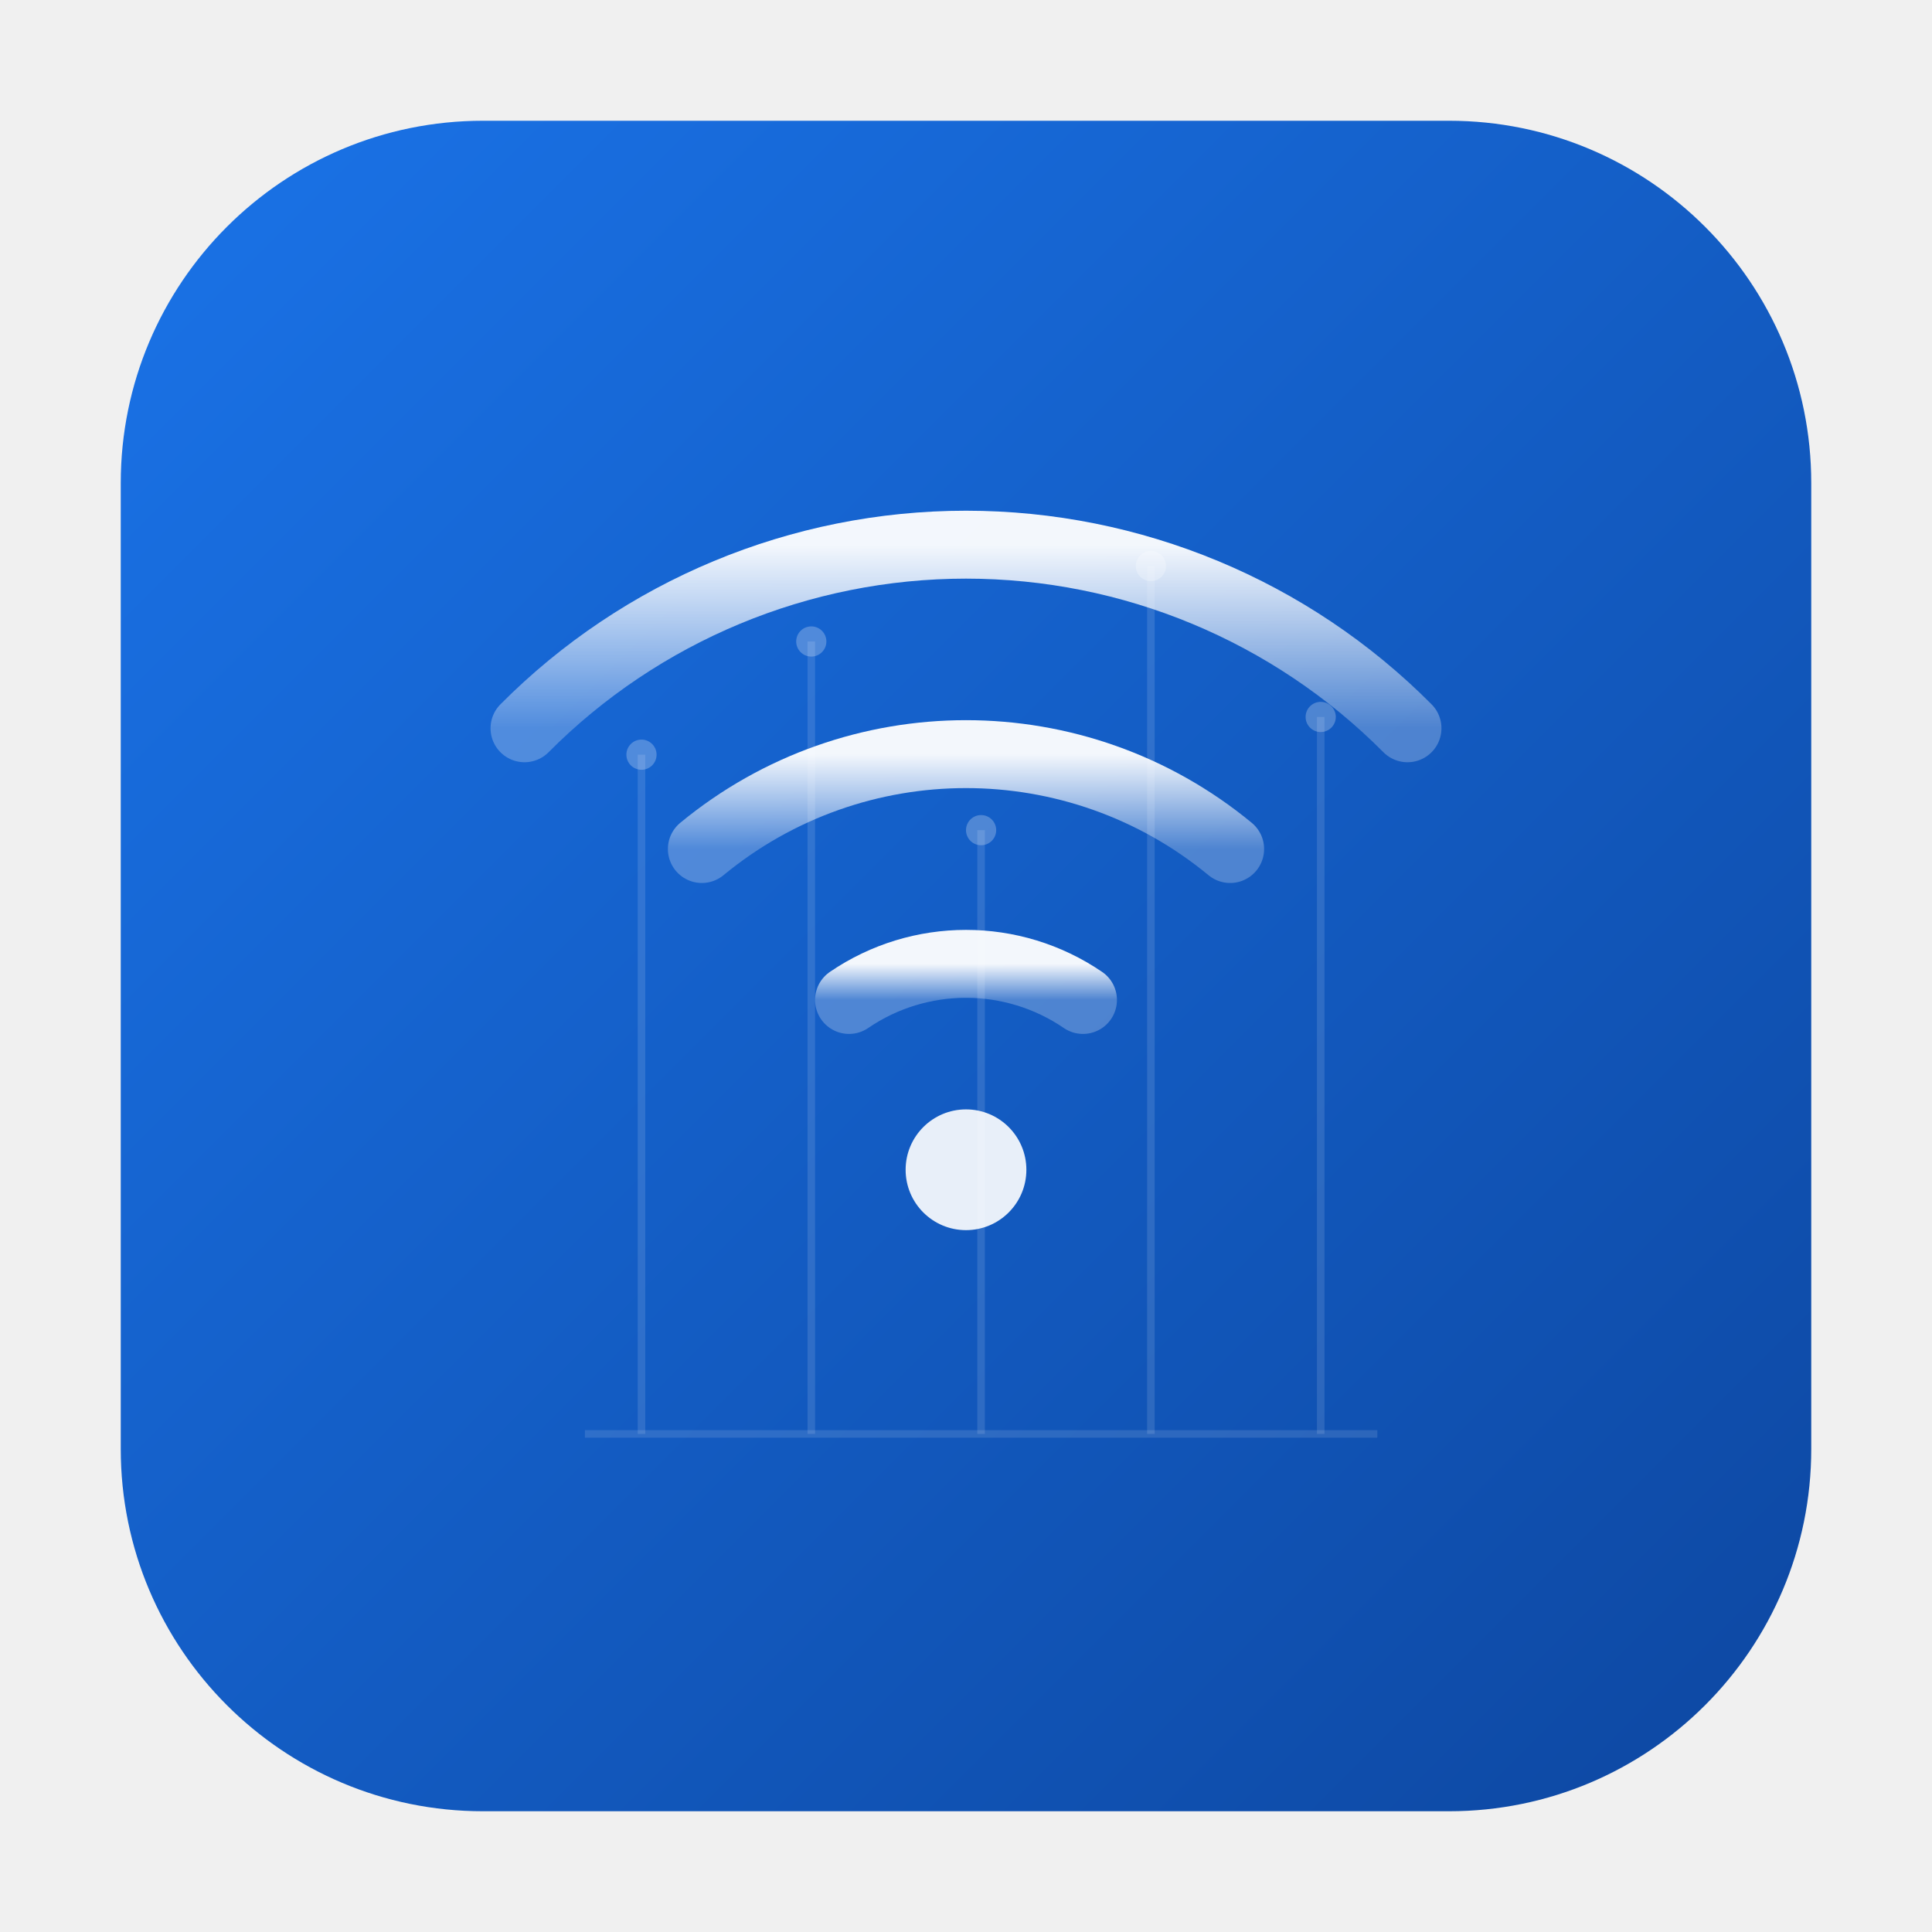
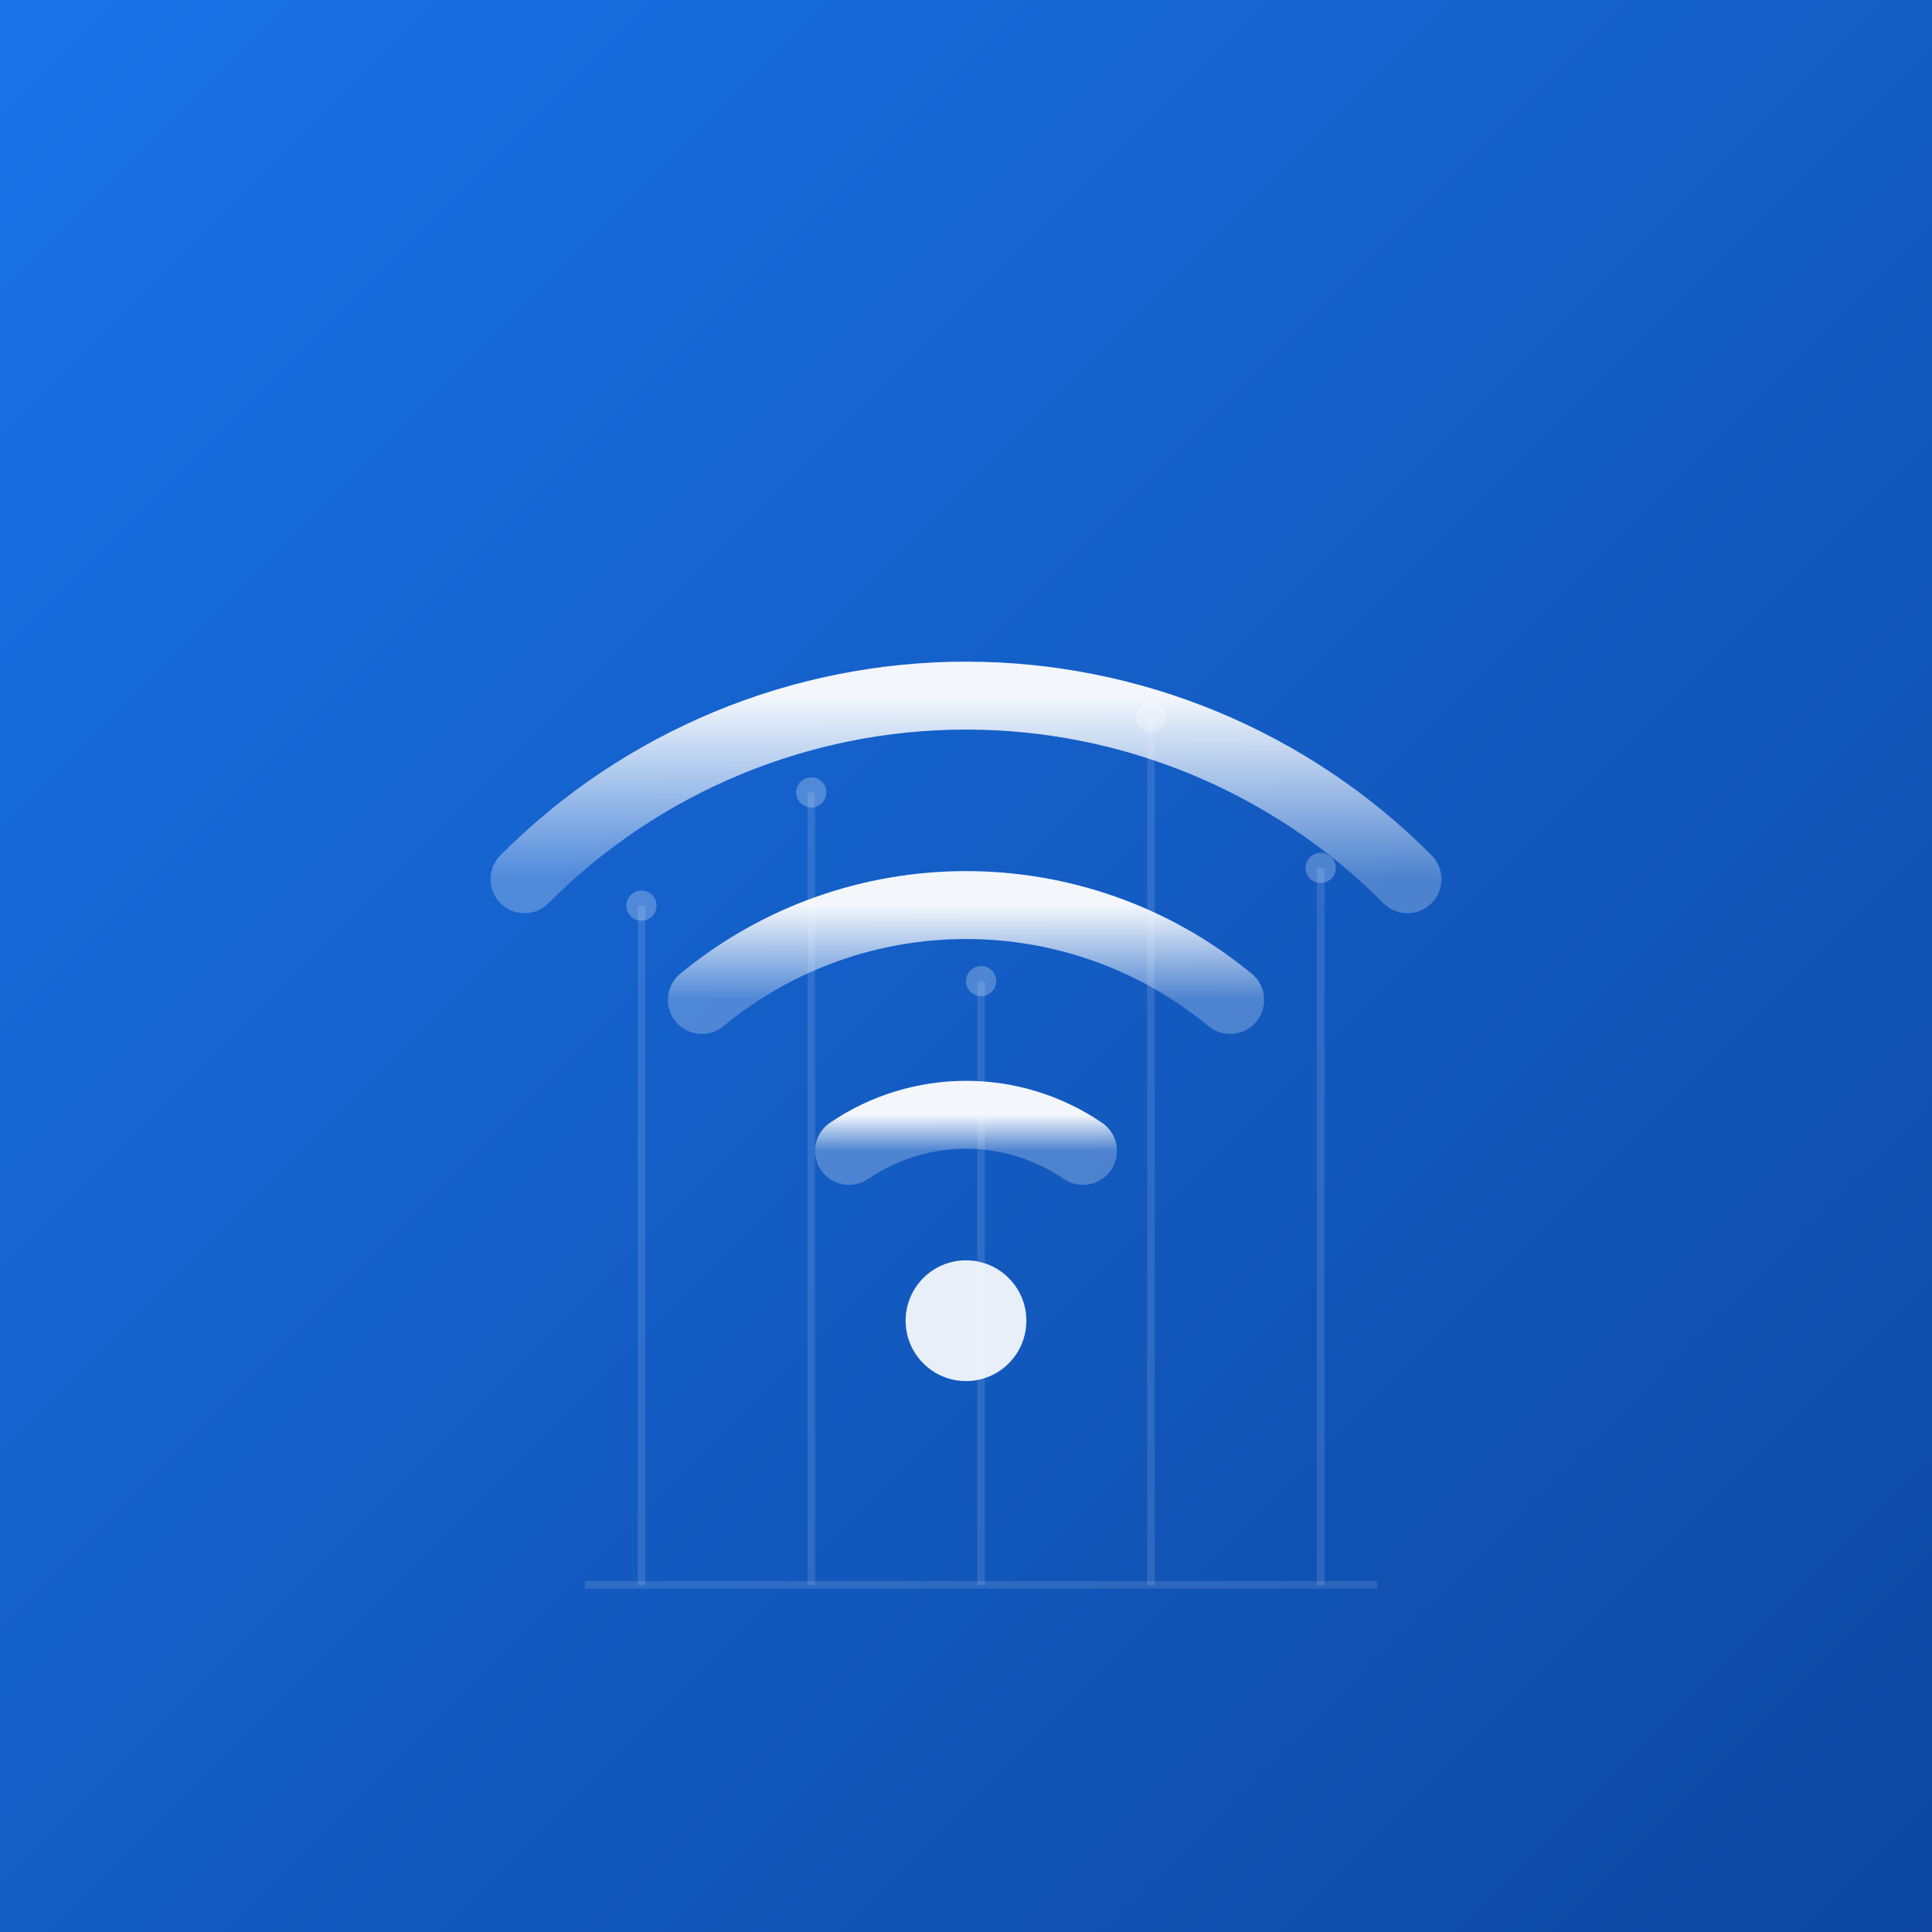
<svg xmlns="http://www.w3.org/2000/svg" viewBox="0 0 512 512" width="512" height="512">
  <defs>
    <linearGradient id="bg" x1="0" y1="0" x2="1" y2="1">
      <stop offset="0%" stop-color="#1a73e8" />
      <stop offset="100%" stop-color="#0d47a1" />
    </linearGradient>
    <linearGradient id="arcGrad" x1="0" y1="1" x2="0" y2="0">
      <stop offset="0%" stop-color="#ffffff" stop-opacity="0.25" />
      <stop offset="100%" stop-color="#ffffff" stop-opacity="0.95" />
    </linearGradient>
  </defs>
-   <rect x="32" y="32" width="448" height="448" rx="96" ry="96" fill="url(#bg)" />
+   <rect x="0" y="0" width="512" height="512" fill="url(#bg)" />
  <g stroke="#ffffff" stroke-opacity="0.12" stroke-width="2">
-     <line x1="170" y1="380" x2="170" y2="200" />
-     <line x1="215" y1="380" x2="215" y2="170" />
-     <line x1="260" y1="380" x2="260" y2="220" />
-     <line x1="305" y1="380" x2="305" y2="150" />
-     <line x1="350" y1="380" x2="350" y2="190" />
-     <line x1="155" y1="380" x2="365" y2="380" />
+     <line x1="170" y1="420" x2="170" y2="240" />
+     <line x1="215" y1="420" x2="215" y2="210" />
+     <line x1="260" y1="420" x2="260" y2="260" />
+     <line x1="305" y1="420" x2="305" y2="190" />
+     <line x1="350" y1="420" x2="350" y2="230" />
+     <line x1="155" y1="420" x2="365" y2="420" />
  </g>
  <g fill="#ffffff" fill-opacity="0.25">
-     <circle cx="170" cy="200" r="4" />
-     <circle cx="215" cy="170" r="4" />
-     <circle cx="260" cy="220" r="4" />
-     <circle cx="305" cy="150" r="4" />
-     <circle cx="350" cy="190" r="4" />
+     <circle cx="170" cy="240" r="4" />
+     <circle cx="215" cy="210" r="4" />
+     <circle cx="260" cy="260" r="4" />
+     <circle cx="305" cy="190" r="4" />
+     <circle cx="350" cy="230" r="4" />
  </g>
  <g fill="none" stroke="url(#arcGrad)" stroke-width="18" stroke-linecap="round">
-     <path d="M 225 265 A 55 55 0 0 1 287 265" />
-     <path d="M 186 225 A 110 110 0 0 1 326 225" />
-     <path d="M 139 193 A 165 165 0 0 1 373 193" />
+     <path d="M 225 305 A 55 55 0 0 1 287 305" />
+     <path d="M 186 265 A 110 110 0 0 1 326 265" />
+     <path d="M 139 233 A 165 165 0 0 1 373 233" />
  </g>
-   <circle cx="256" cy="310" r="16" fill="#ffffff" fill-opacity="0.9" />
+   <circle cx="256" cy="350" r="16" fill="#ffffff" fill-opacity="0.9" />
</svg>
